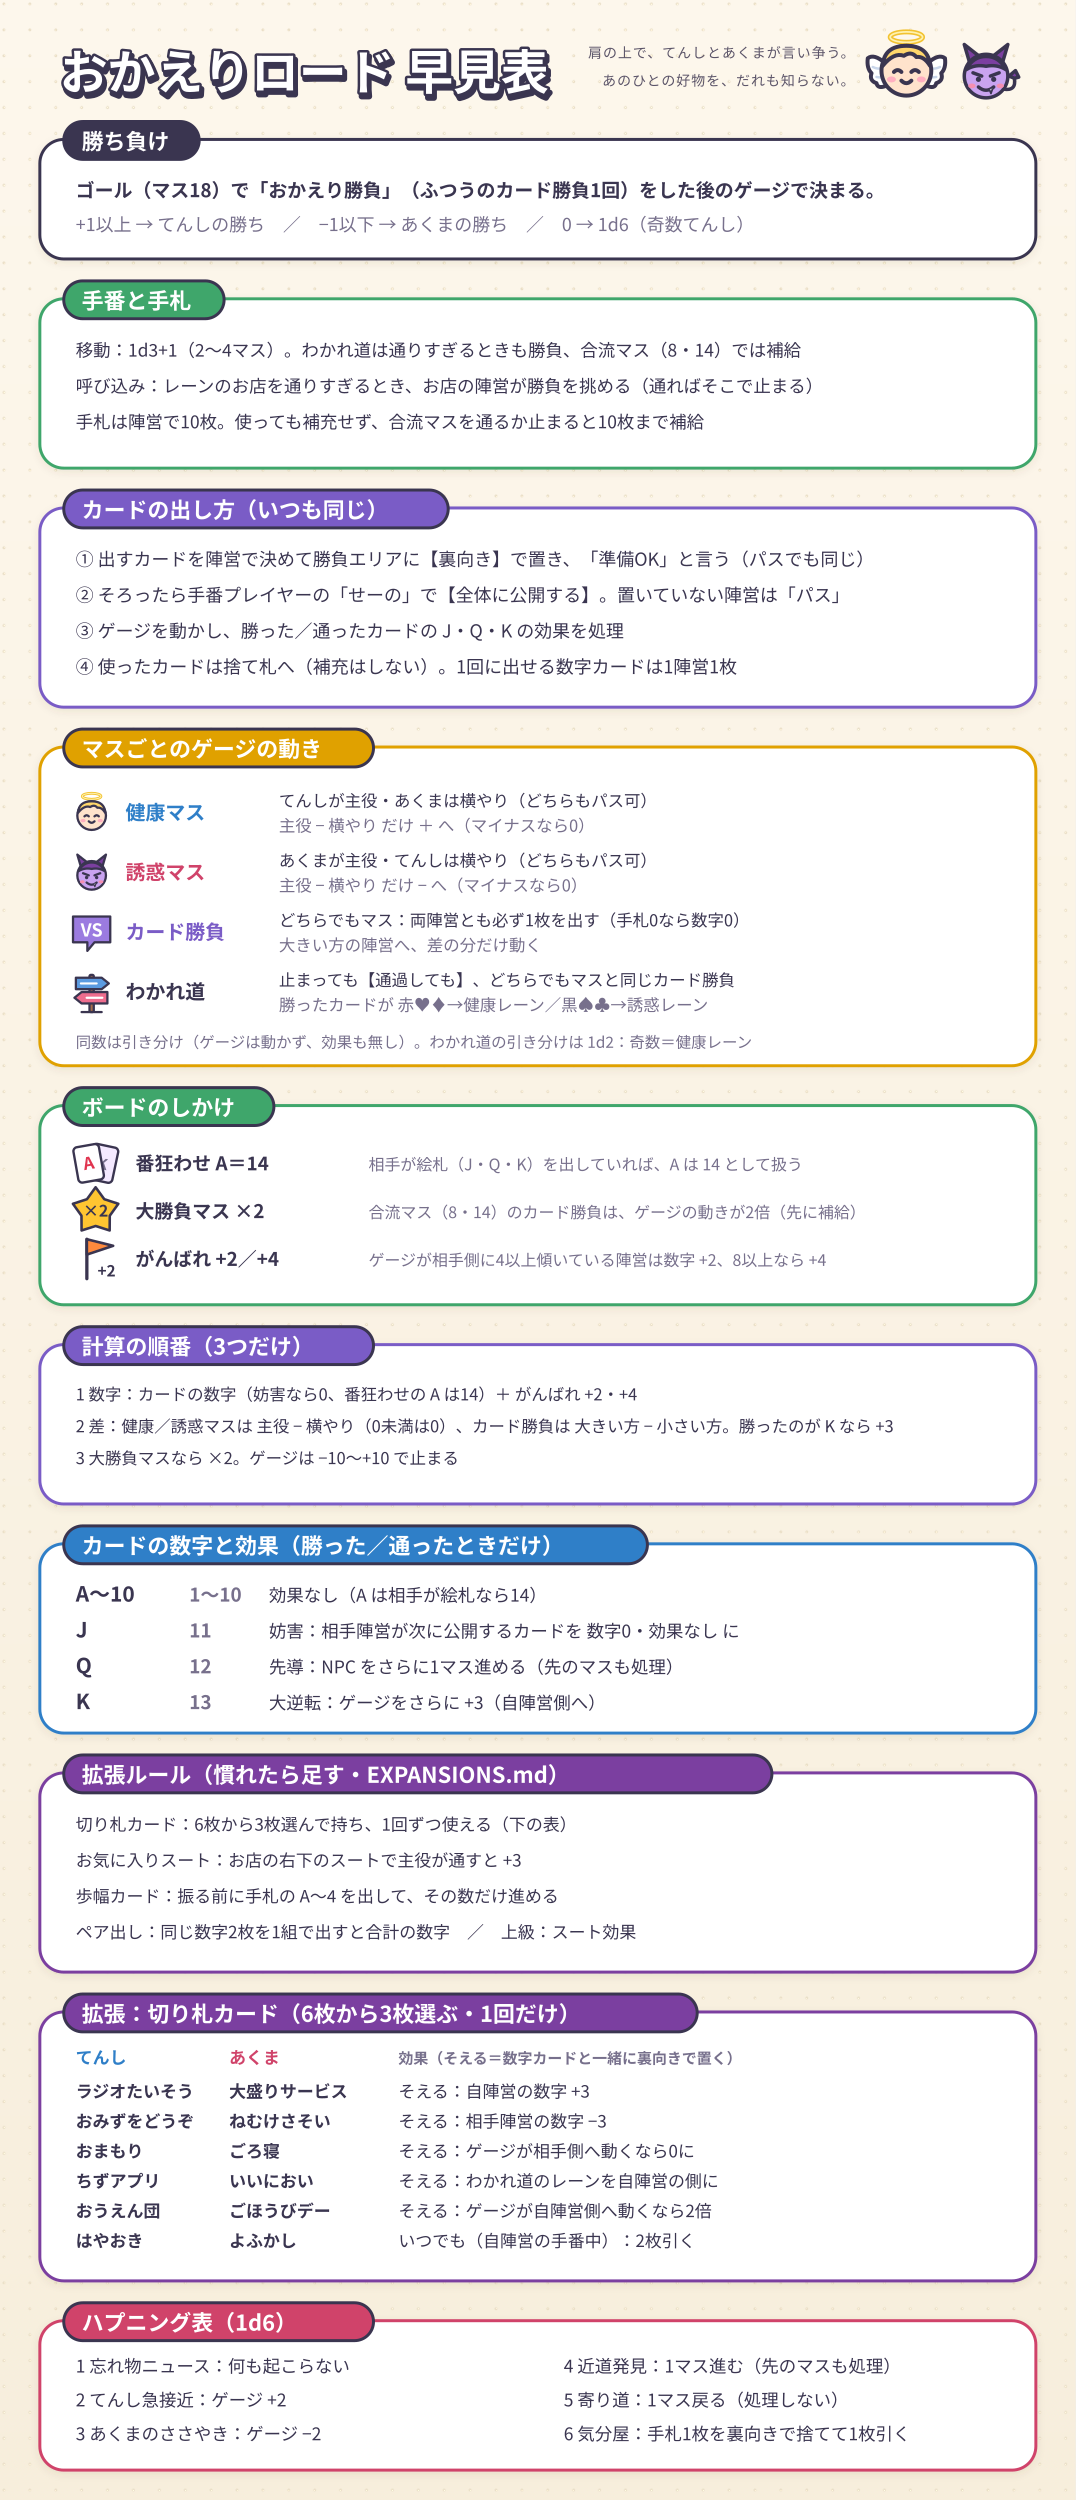
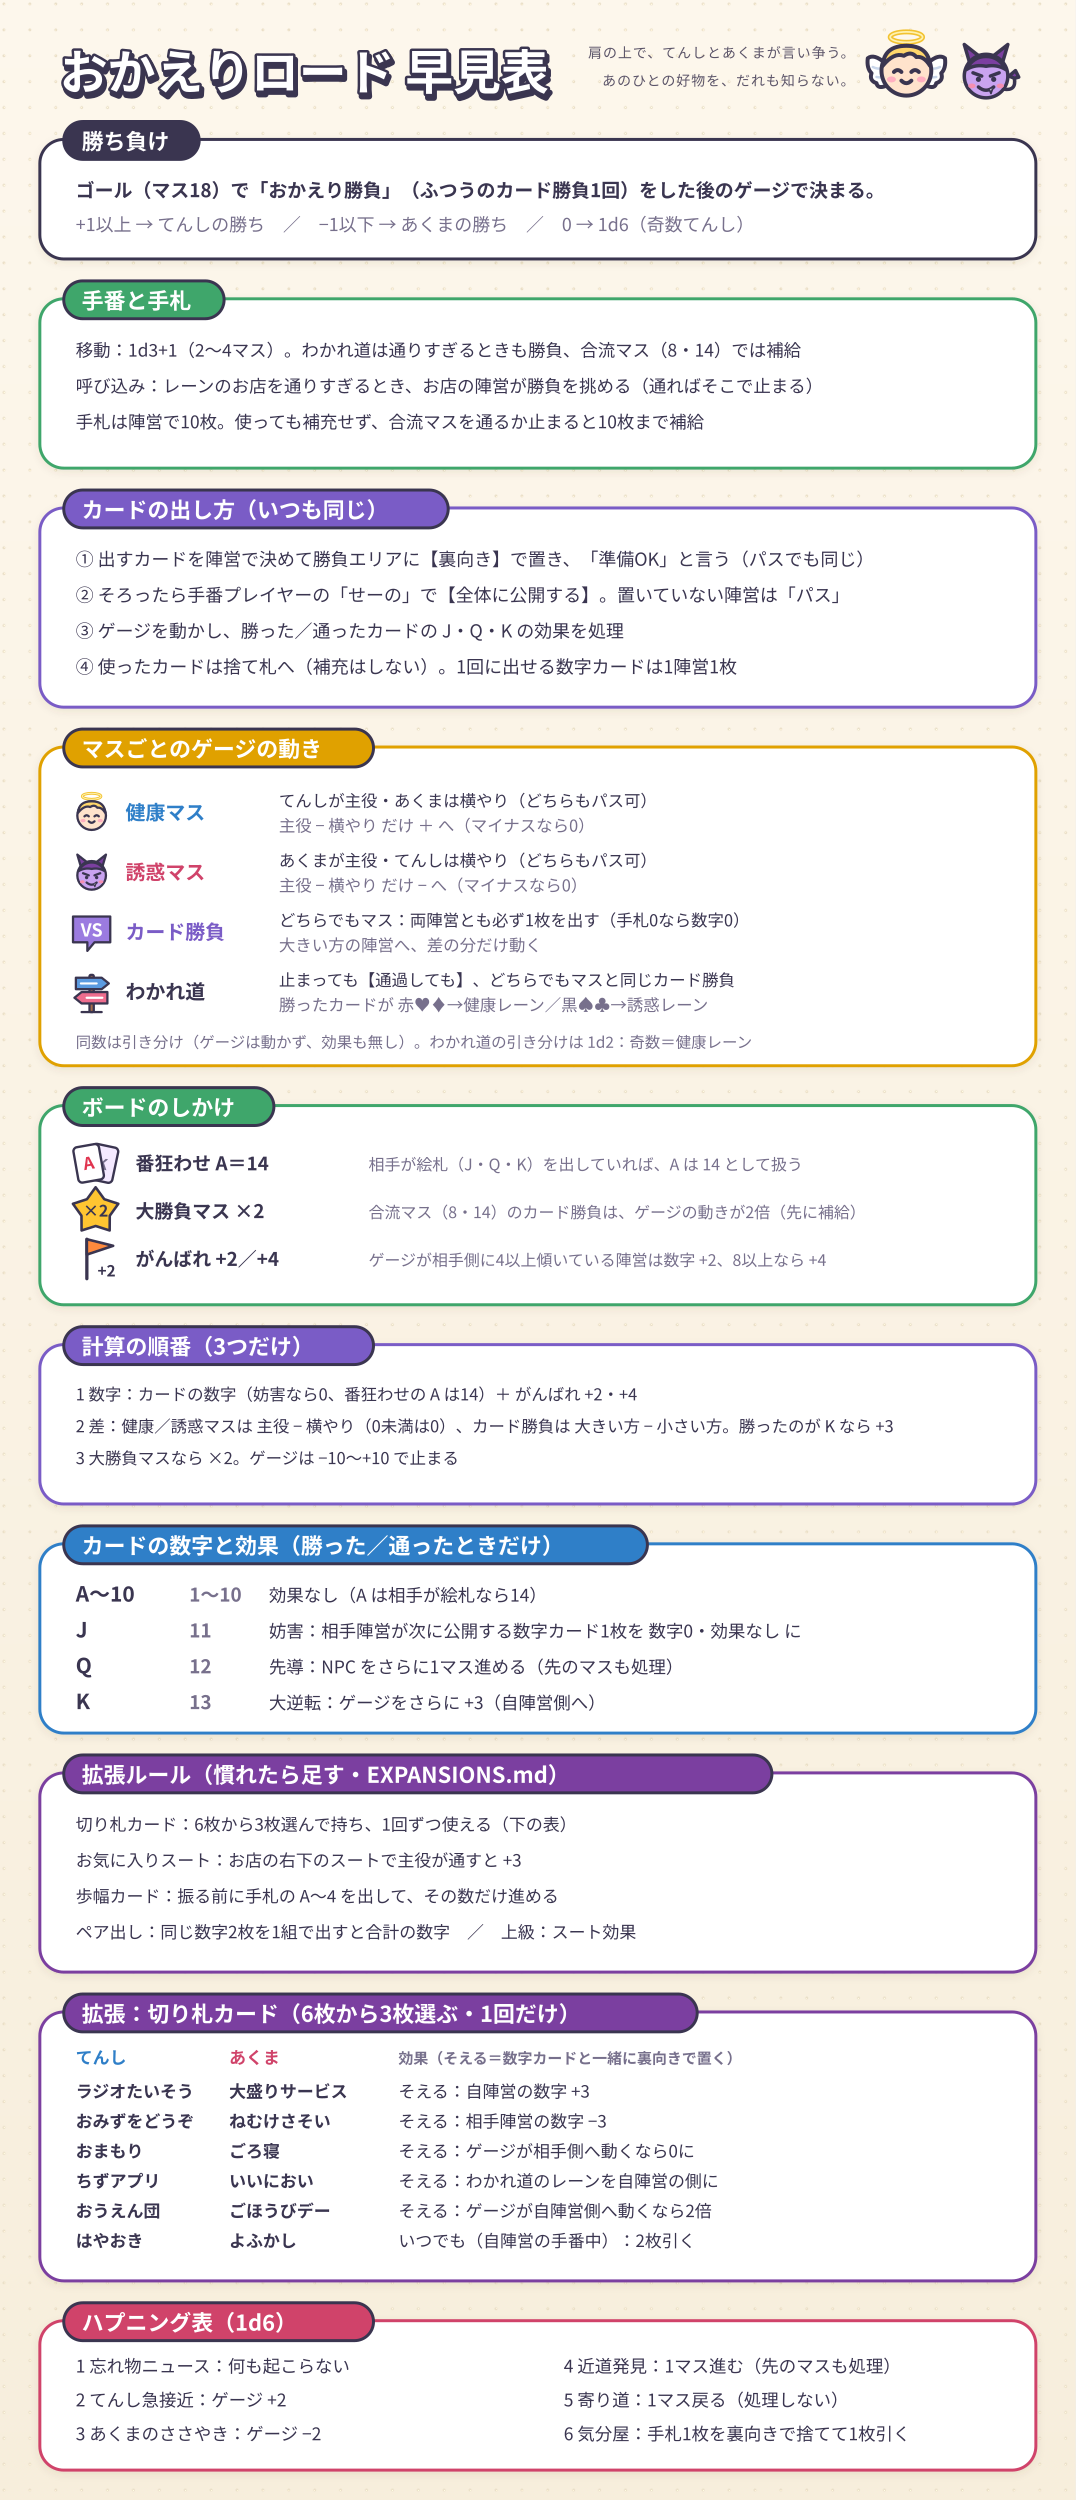
<svg xmlns="http://www.w3.org/2000/svg" width="1080" height="2510" viewBox="0 0 1080 2510" font-family="'Noto Sans CJK JP','Hiragino Sans','Yu Gothic','Meiryo',sans-serif">
  <defs>
    <filter id="shadow" x="-20%" y="-20%" width="140%" height="150%">
      <feDropShadow dx="0" dy="5" stdDeviation="3" flood-color="#5A4A2A" flood-opacity="0.22" />
    </filter>
    <filter id="soft" x="-20%" y="-20%" width="140%" height="140%">
      <feDropShadow dx="0" dy="3" stdDeviation="5" flood-color="#5A4A2A" flood-opacity="0.12" />
    </filter>
    <pattern id="dots" width="26" height="26" patternUnits="userSpaceOnUse">
      <circle cx="4" cy="4" r="1.5" fill="#EADFC8" />
    </pattern>
    <pattern id="stripeA" width="12" height="12" patternUnits="userSpaceOnUse" patternTransform="rotate(45)">
      <rect width="6" height="12" fill="#FFFFFF" opacity="0.35" />
    </pattern>
    <pattern id="cardback" width="14" height="14" patternUnits="userSpaceOnUse" patternTransform="rotate(45)">
      <rect width="14" height="14" fill="#EFE7F8" />
      <rect width="7" height="7" fill="#E3D8F2" />
    </pattern>
    <linearGradient id="sky" x1="0" y1="0" x2="0" y2="1">
      <stop offset="0" stop-color="#FDF7EC" />
      <stop offset="1" stop-color="#F7EEDC" />
    </linearGradient>
  </defs>
  <rect width="1080" height="2510" fill="url(#sky)" />
  <rect width="1080" height="2510" fill="url(#dots)" />
  <text x="62" y="94" font-size="48" font-weight="900" text-anchor="start" fill="#3A3550" stroke="#3A3550" stroke-width="6" stroke-linejoin="round" paint-order="stroke">おかえりロード 早見表</text>
  <text x="60" y="90" font-size="48" font-weight="900" text-anchor="start" fill="#FFFFFF" stroke="#3A3550" stroke-width="5" stroke-linejoin="round" paint-order="stroke">おかえりロード 早見表</text>
  <g transform="translate(870.0,26.0) scale(1.25)">
    <path d="M15 30 Q6 22 1 26 Q0 34 4 38 Q2 44 8 46 Q9 51 16 48 Z" fill="#FFFFFF" stroke="#3A3550" stroke-width="3.2" stroke-linejoin="round" stroke-linecap="round" />
    <path d="M5 33 Q9 35 13 34 M8 41 Q12 42 15 40" fill="none" stroke="#C9D6EA" stroke-width="2" stroke-linecap="round" />
    <path d="M49 30 Q58 22 63 26 Q64 34 60 38 Q62 44 56 46 Q55 51 48 48 Z" fill="#FFFFFF" stroke="#3A3550" stroke-width="3.2" stroke-linejoin="round" stroke-linecap="round" />
    <path d="M59 33 Q55 35 51 34 M56 41 Q52 42 49 40" fill="none" stroke="#C9D6EA" stroke-width="2" stroke-linecap="round" />
    <ellipse cx="32" cy="9" rx="13" ry="4.2" fill="none" stroke="#F2C230" stroke-width="4" />
    <ellipse cx="32" cy="9" rx="13" ry="4.2" fill="none" stroke="#FFF2B0" stroke-width="1.4" />
    <circle cx="32" cy="36" r="20" fill="#FFE3CC" stroke="#3A3550" stroke-width="3.2" stroke-linejoin="round" stroke-linecap="round" />
    <path d="M13 32 Q14 16 32 16 Q50 16 51 32 Q46 24 40 25 Q36 20 30 24 Q22 21 13 32 Z" fill="#FFD66B" stroke="#3A3550" stroke-width="3.2" stroke-linejoin="round" stroke-linecap="round" />
    <path d="M22 37 Q25 34 28 37 M36 37 Q39 34 42 37" fill="none" stroke="#3A3550" stroke-width="3.2" stroke-linejoin="round" stroke-linecap="round" />
    <ellipse cx="20" cy="43" rx="3.6" ry="2.4" fill="#FFAFC0" />
    <ellipse cx="44" cy="43" rx="3.6" ry="2.4" fill="#FFAFC0" />
    <path d="M28 44 Q32 48 36 44" fill="none" stroke="#3A3550" stroke-width="3.2" stroke-linejoin="round" stroke-linecap="round" />
  </g>
  <g transform="translate(955.0,37.0) scale(1.0938)">
    <path d="M48 48 Q60 50 58 38" fill="none" stroke="#3A3550" stroke-width="3.2" stroke-linejoin="round" stroke-linecap="round" />
    <path d="M58 38 L53 36 L59 31 L62 37 Z" fill="#7B3FA0" stroke="#3A3550" stroke-width="3.2" stroke-linejoin="round" stroke-linecap="round" />
    <path d="M17 24 L12 7 L26 18 Z" fill="#7B3FA0" stroke="#3A3550" stroke-width="3.2" stroke-linejoin="round" stroke-linecap="round" />
    <path d="M47 24 L52 7 L38 18 Z" fill="#7B3FA0" stroke="#3A3550" stroke-width="3.2" stroke-linejoin="round" stroke-linecap="round" />
    <circle cx="32" cy="36" r="20" fill="#C9A3F0" stroke="#3A3550" stroke-width="3.2" stroke-linejoin="round" stroke-linecap="round" />
    <path d="M14 30 Q20 18 32 18 Q44 18 50 30 Q42 25 32 27 Q22 25 14 30 Z" fill="#7B3FA0" stroke="#3A3550" stroke-width="3.2" stroke-linejoin="round" stroke-linecap="round" />
    <path d="M20 33 L28 36 M44 33 L36 36" stroke="#3A3550" stroke-width="3.2" stroke-linejoin="round" stroke-linecap="round" fill="none" />
    <circle cx="25" cy="39" r="2.4" fill="#3A3550" />
    <circle cx="39" cy="39" r="2.4" fill="#3A3550" />
    <ellipse cx="19" cy="45" rx="3.4" ry="2.2" fill="#F48FB1" />
    <ellipse cx="45" cy="45" rx="3.4" ry="2.2" fill="#F48FB1" />
    <path d="M25 46 Q32 52 39 46" fill="none" stroke="#3A3550" stroke-width="3.2" stroke-linejoin="round" stroke-linecap="round" />
    <path d="M35 48 L36.5 52 L38 47.5" fill="#FFFFFF" stroke="#3A3550" stroke-width="1.6" stroke-linejoin="round" />
  </g>
  <text x="858.0" y="58.0" font-size="14" font-weight="500" fill="#5B5468" text-anchor="end" letter-spacing="1">肩の上で、てんしとあくまが言い争う。</text>
  <text x="858.0" y="86.0" font-size="14" font-weight="500" fill="#5B5468" text-anchor="end" letter-spacing="1">あのひとの好物を、だれも知らない。</text>
  <g filter="url(#soft)">
    <rect x="40" y="140" width="1000" height="120" rx="24" fill="#FFFFFF" />
  </g>
  <rect x="40" y="140" width="1000" height="120" rx="24" fill="none" stroke="#3A3550" stroke-width="3" />
  <rect x="64" y="122" width="136" height="38" rx="19" fill="#3A3550" stroke="#3A3550" stroke-width="3" />
  <text x="82.0" y="150.0" font-size="22" font-weight="900" fill="#FFFFFF" text-anchor="start">勝ち負け</text>
  <text x="76.0" y="198.0" font-size="19" font-weight="bold" fill="#3A3550" text-anchor="start">ゴール（マス18）で「おかえり勝負」（ふつうのカード勝負1回）をした後のゲージで決まる。</text>
  <text x="76.0" y="232.0" font-size="18" font-weight="normal" fill="#77708C" text-anchor="start">+1以上 → てんしの勝ち　／　−1以下 → あくまの勝ち　／　0 → 1d6（奇数てんし）</text>
  <g filter="url(#soft)">
    <rect x="40" y="300" width="1000" height="170" rx="24" fill="#FFFFFF" />
  </g>
  <rect x="40" y="300" width="1000" height="170" rx="24" fill="none" stroke="#3FA66B" stroke-width="3" />
  <rect x="64" y="282" width="161" height="38" rx="19" fill="#3FA66B" stroke="#3A3550" stroke-width="3" />
  <text x="82.0" y="310.0" font-size="22" font-weight="900" fill="#FFFFFF" text-anchor="start">手番と手札</text>
  <text x="76.0" y="358.0" font-size="17.5" font-weight="normal" fill="#3A3550" text-anchor="start">移動：1d3+1（2〜4マス）。わかれ道は通りすぎるときも勝負、合流マス（8・14）では補給</text>
  <text x="76.0" y="394.0" font-size="17.5" font-weight="normal" fill="#3A3550" text-anchor="start">呼び込み：レーンのお店を通りすぎるとき、お店の陣営が勝負を挑める（通ればそこで止まる）</text>
  <text x="76.0" y="430.0" font-size="17.5" font-weight="normal" fill="#3A3550" text-anchor="start">手札は陣営で10枚。使っても補充せず、合流マスを通るか止まると10枚まで補給</text>
  <g filter="url(#soft)">
    <rect x="40" y="510" width="1000" height="200" rx="24" fill="#FFFFFF" />
  </g>
  <rect x="40" y="510" width="1000" height="200" rx="24" fill="none" stroke="#7A5CC6" stroke-width="3" />
  <rect x="64" y="492" width="386" height="38" rx="19" fill="#7A5CC6" stroke="#3A3550" stroke-width="3" />
  <text x="82.0" y="520.0" font-size="22" font-weight="900" fill="#FFFFFF" text-anchor="start">カードの出し方（いつも同じ）</text>
  <text x="76.0" y="568.0" font-size="18" font-weight="normal" fill="#3A3550" text-anchor="start">① 出すカードを陣営で決めて勝負エリアに【裏向き】で置き、「準備OK」と言う（パスでも同じ）</text>
  <text x="76.0" y="604.0" font-size="18" font-weight="normal" fill="#3A3550" text-anchor="start">② そろったら手番プレイヤーの「せーの」で【全体に公開する】。置いていない陣営は「パス」</text>
  <text x="76.0" y="640.0" font-size="18" font-weight="normal" fill="#3A3550" text-anchor="start">③ ゲージを動かし、勝った／通ったカードの J・Q・K の効果を処理</text>
  <text x="76.0" y="676.0" font-size="18" font-weight="normal" fill="#3A3550" text-anchor="start">④ 使ったカードは捨て札へ（補充はしない）。1回に出せる数字カードは1陣営1枚</text>
  <g filter="url(#soft)">
    <rect x="40" y="750" width="1000" height="320" rx="24" fill="#FFFFFF" />
  </g>
  <rect x="40" y="750" width="1000" height="320" rx="24" fill="none" stroke="#E0A100" stroke-width="3" />
  <rect x="64" y="732" width="311" height="38" rx="19" fill="#E0A100" stroke="#3A3550" stroke-width="3" />
  <text x="82.0" y="760.0" font-size="22" font-weight="900" fill="#FFFFFF" text-anchor="start">マスごとのゲージの動き</text>
  <g transform="translate(69.0,793.0) scale(0.7188)">
    <ellipse cx="32" cy="9" rx="13" ry="4.2" fill="none" stroke="#F2C230" stroke-width="4" />
    <ellipse cx="32" cy="9" rx="13" ry="4.2" fill="none" stroke="#FFF2B0" stroke-width="1.4" />
    <circle cx="32" cy="36" r="20" fill="#FFE3CC" stroke="#3A3550" stroke-width="3.2" stroke-linejoin="round" stroke-linecap="round" />
    <path d="M13 32 Q14 16 32 16 Q50 16 51 32 Q46 24 40 25 Q36 20 30 24 Q22 21 13 32 Z" fill="#FFD66B" stroke="#3A3550" stroke-width="3.2" stroke-linejoin="round" stroke-linecap="round" />
    <path d="M22 37 Q25 34 28 37 M36 37 Q39 34 42 37" fill="none" stroke="#3A3550" stroke-width="3.2" stroke-linejoin="round" stroke-linecap="round" />
    <ellipse cx="20" cy="43" rx="3.6" ry="2.4" fill="#FFAFC0" />
    <ellipse cx="44" cy="43" rx="3.6" ry="2.4" fill="#FFAFC0" />
    <path d="M28 44 Q32 48 36 44" fill="none" stroke="#3A3550" stroke-width="3.2" stroke-linejoin="round" stroke-linecap="round" />
  </g>
  <text x="126.0" y="823.0" font-size="20" font-weight="900" fill="#2F7FC8" text-anchor="start">健康マス</text>
  <text x="280.0" y="810.0" font-size="16.5" font-weight="normal" fill="#3A3550" text-anchor="start">てんしが主役・あくまは横やり（どちらもパス可）</text>
  <text x="280.0" y="835.0" font-size="16.5" font-weight="normal" fill="#77708C" text-anchor="start">主役 − 横やり だけ ＋ へ（マイナスなら0）</text>
  <g transform="translate(69.0,853.0) scale(0.7188)">
    <path d="M17 24 L12 7 L26 18 Z" fill="#7B3FA0" stroke="#3A3550" stroke-width="3.2" stroke-linejoin="round" stroke-linecap="round" />
    <path d="M47 24 L52 7 L38 18 Z" fill="#7B3FA0" stroke="#3A3550" stroke-width="3.2" stroke-linejoin="round" stroke-linecap="round" />
    <circle cx="32" cy="36" r="20" fill="#C9A3F0" stroke="#3A3550" stroke-width="3.2" stroke-linejoin="round" stroke-linecap="round" />
    <path d="M14 30 Q20 18 32 18 Q44 18 50 30 Q42 25 32 27 Q22 25 14 30 Z" fill="#7B3FA0" stroke="#3A3550" stroke-width="3.2" stroke-linejoin="round" stroke-linecap="round" />
    <path d="M20 33 L28 36 M44 33 L36 36" stroke="#3A3550" stroke-width="3.2" stroke-linejoin="round" stroke-linecap="round" fill="none" />
    <circle cx="25" cy="39" r="2.4" fill="#3A3550" />
    <circle cx="39" cy="39" r="2.4" fill="#3A3550" />
    <ellipse cx="19" cy="45" rx="3.4" ry="2.2" fill="#F48FB1" />
    <ellipse cx="45" cy="45" rx="3.4" ry="2.2" fill="#F48FB1" />
    <path d="M25 46 Q32 52 39 46" fill="none" stroke="#3A3550" stroke-width="3.2" stroke-linejoin="round" stroke-linecap="round" />
    <path d="M35 48 L36.5 52 L38 47.5" fill="#FFFFFF" stroke="#3A3550" stroke-width="1.6" stroke-linejoin="round" />
  </g>
  <text x="126.0" y="883.0" font-size="20" font-weight="900" fill="#D0436A" text-anchor="start">誘惑マス</text>
  <text x="280.0" y="870.0" font-size="16.5" font-weight="normal" fill="#3A3550" text-anchor="start">あくまが主役・てんしは横やり（どちらもパス可）</text>
  <text x="280.0" y="895.0" font-size="16.5" font-weight="normal" fill="#77708C" text-anchor="start">主役 − 横やり だけ − へ（マイナスなら0）</text>
  <g transform="translate(69.0,913.0) scale(0.7188)">
    <path d="M6 10 L58 10 L58 46 L36 46 L26 58 L26 46 L6 46 Z" fill="#9B7BE0" stroke="#3A3550" stroke-width="3.2" stroke-linejoin="round" stroke-linecap="round" />
    <text x="32" y="38" text-anchor="middle" font-size="25" font-weight="900" fill="#FFFFFF" font-family="'Noto Sans CJK JP',sans-serif">VS</text>
  </g>
  <text x="126.0" y="943.0" font-size="20" font-weight="900" fill="#7A5CC6" text-anchor="start">カード勝負</text>
  <text x="280.0" y="930.0" font-size="16.5" font-weight="normal" fill="#3A3550" text-anchor="start">どちらでもマス：両陣営とも必ず1枚を出す（手札0なら数字0）</text>
  <text x="280.0" y="955.0" font-size="16.5" font-weight="normal" fill="#77708C" text-anchor="start">大きい方の陣営へ、差の分だけ動く</text>
  <g transform="translate(69.0,973.0) scale(0.7188)">
    <rect x="29" y="8" width="6" height="52" rx="2" fill="#A86E4A" stroke="#3A3550" stroke-width="3.2" stroke-linejoin="round" stroke-linecap="round" />
    <path d="M10 12 L46 12 L56 20 L46 28 L10 28 Z" fill="#5B9BE0" stroke="#3A3550" stroke-width="3.2" stroke-linejoin="round" stroke-linecap="round" />
    <path d="M54 32 L18 32 L8 40 L18 48 L54 48 Z" fill="#EE6D8E" stroke="#3A3550" stroke-width="3.2" stroke-linejoin="round" stroke-linecap="round" />
    <path d="M17 20 L39 20" stroke="#FFFFFF" stroke-width="3" stroke-linecap="round" />
    <path d="M25 40 L47 40" stroke="#FFFFFF" stroke-width="3" stroke-linecap="round" />
    <path d="M18 60 L46 60" stroke="#3A3550" stroke-width="3.2" stroke-linejoin="round" stroke-linecap="round" />
  </g>
  <text x="126.0" y="1003.0" font-size="20" font-weight="900" fill="#3A3550" text-anchor="start">わかれ道</text>
  <text x="280.0" y="990.0" font-size="16.5" font-weight="normal" fill="#3A3550" text-anchor="start">止まっても【通過しても】、どちらでもマスと同じカード勝負</text>
  <text x="280.0" y="1015.0" font-size="16.5" font-weight="normal" fill="#77708C" text-anchor="start">勝ったカードが 赤♥♦→健康レーン／黒♠♣→誘惑レーン</text>
  <text x="76.0" y="1052.0" font-size="15.5" font-weight="normal" fill="#77708C" text-anchor="start">同数は引き分け（ゲージは動かず、効果も無し）。わかれ道の引き分けは 1d2：奇数＝健康レーン</text>
  <g filter="url(#soft)">
    <rect x="40" y="1110" width="1000" height="200" rx="24" fill="#FFFFFF" />
  </g>
  <rect x="40" y="1110" width="1000" height="200" rx="24" fill="none" stroke="#3FA66B" stroke-width="3" />
  <rect x="64" y="1092" width="211" height="38" rx="19" fill="#3FA66B" stroke="#3A3550" stroke-width="3" />
  <text x="82.0" y="1120.0" font-size="22" font-weight="900" fill="#FFFFFF" text-anchor="start">ボードのしかけ</text>
  <g transform="translate(96.0,1168.0) scale(1.0)">
    <g transform="translate(7,0) rotate(12)">
      <rect x="-13" y="-18" width="26" height="36" rx="4" fill="#F4E9FF" stroke="#3A3550" stroke-width="2.4" />
      <text x="0" y="6" text-anchor="middle" font-size="15" font-weight="900" fill="#77708C">K</text>
    </g>
    <g transform="translate(-7,0) rotate(-10)">
      <rect x="-13" y="-18" width="26" height="36" rx="4" fill="#FFFFFF" stroke="#3A3550" stroke-width="2.4" />
      <text x="0" y="6" text-anchor="middle" font-size="17" font-weight="900" fill="#E0344F">A</text>
    </g>
  </g>
  <text x="136.0" y="1175.0" font-size="19" font-weight="900" fill="#3A3550" text-anchor="start">番狂わせ A＝14</text>
  <text x="370.0" y="1175.0" font-size="16" font-weight="normal" fill="#77708C" text-anchor="start">相手が絵札（J・Q・K）を出していれば、A は 14 として扱う</text>
  <polygon points="96.0,1192.0 104.7,1204.0 118.8,1208.6 110.2,1220.6 110.1,1235.4 96.0,1230.9 81.9,1235.4 81.8,1220.6 73.2,1208.6 87.3,1204.0" fill="#FFC531" stroke="#3A3550" stroke-width="2.6" stroke-linejoin="round" />
  <text x="96" y="1221.5" text-anchor="middle" font-size="16" font-weight="900" fill="#3A3550">×2</text>
  <text x="136.0" y="1223.0" font-size="19" font-weight="900" fill="#3A3550" text-anchor="start">大勝負マス ×2</text>
  <text x="370.0" y="1223.0" font-size="16" font-weight="normal" fill="#77708C" text-anchor="start">合流マス（8・14）のカード勝負は、ゲージの動きが2倍（先に補給）</text>
  <g transform="translate(96,1264) scale(1.1)">
    <path d="M-8,18 L-8,-18" stroke="#3A3550" stroke-width="3" stroke-linecap="round" />
    <path d="M-8,-18 L16,-12 L-8,-4 Z" fill="#FF8A3D" stroke="#3A3550" stroke-width="2.4" stroke-linejoin="round" />
    <text x="10" y="16" text-anchor="middle" font-size="14" font-weight="900" fill="#3A3550">+2</text>
  </g>
  <text x="136.0" y="1271.0" font-size="19" font-weight="900" fill="#3A3550" text-anchor="start">がんばれ +2／+4</text>
  <text x="370.0" y="1271.0" font-size="16" font-weight="normal" fill="#77708C" text-anchor="start">ゲージが相手側に4以上傾いている陣営は数字 +2、8以上なら +4</text>
  <g filter="url(#soft)">
    <rect x="40" y="1350" width="1000" height="160" rx="24" fill="#FFFFFF" />
  </g>
  <rect x="40" y="1350" width="1000" height="160" rx="24" fill="none" stroke="#7A5CC6" stroke-width="3" />
  <rect x="64" y="1332" width="311" height="38" rx="19" fill="#7A5CC6" stroke="#3A3550" stroke-width="3" />
  <text x="82.0" y="1360.0" font-size="22" font-weight="900" fill="#FFFFFF" text-anchor="start">計算の順番（3つだけ）</text>
  <text x="76.0" y="1406.0" font-size="16.5" font-weight="normal" fill="#3A3550" text-anchor="start">1 数字：カードの数字（妨害なら0、番狂わせの A は14）＋ がんばれ +2・+4</text>
  <text x="76.0" y="1438.0" font-size="16.5" font-weight="normal" fill="#3A3550" text-anchor="start">2 差：健康／誘惑マスは 主役 − 横やり（0未満は0）、カード勝負は 大きい方 − 小さい方。勝ったのが K なら +3</text>
  <text x="76.0" y="1470.0" font-size="16.5" font-weight="normal" fill="#3A3550" text-anchor="start">3 大勝負マスなら ×2。ゲージは −10〜+10 で止まる</text>
  <g filter="url(#soft)">
    <rect x="40" y="1550" width="1000" height="190" rx="24" fill="#FFFFFF" />
  </g>
  <rect x="40" y="1550" width="1000" height="190" rx="24" fill="none" stroke="#2F7FC8" stroke-width="3" />
  <rect x="64" y="1532" width="586" height="38" rx="19" fill="#2F7FC8" stroke="#3A3550" stroke-width="3" />
  <text x="82.0" y="1560.0" font-size="22" font-weight="900" fill="#FFFFFF" text-anchor="start">カードの数字と効果（勝った／通ったときだけ）</text>
  <text x="76.0" y="1608.0" font-size="21" font-weight="900" fill="#3A3550" text-anchor="start">A〜10</text>
  <text x="190.0" y="1608.0" font-size="19" font-weight="bold" fill="#77708C" text-anchor="start">1〜10</text>
  <text x="270.0" y="1608.0" font-size="17.5" font-weight="normal" fill="#3A3550" text-anchor="start">効果なし（A は相手が絵札なら14）</text>
  <text x="76.0" y="1644.0" font-size="21" font-weight="900" fill="#3A3550" text-anchor="start">J</text>
  <text x="190.0" y="1644.0" font-size="19" font-weight="bold" fill="#77708C" text-anchor="start">11</text>
-   <text x="270.0" y="1644.0" font-size="17.5" font-weight="normal" fill="#3A3550" text-anchor="start">妨害：相手陣営が次に公開するカードを 数字0・効果なし に</text>
+   <text x="270.0" y="1644.0" font-size="17.5" font-weight="normal" fill="#3A3550" text-anchor="start">妨害：相手陣営が次に公開する数字カード1枚を 数字0・効果なし に</text>
  <text x="76.0" y="1680.0" font-size="21" font-weight="900" fill="#3A3550" text-anchor="start">Q</text>
  <text x="190.0" y="1680.0" font-size="19" font-weight="bold" fill="#77708C" text-anchor="start">12</text>
  <text x="270.0" y="1680.0" font-size="17.5" font-weight="normal" fill="#3A3550" text-anchor="start">先導：NPC をさらに1マス進める（先のマスも処理）</text>
  <text x="76.0" y="1716.0" font-size="21" font-weight="900" fill="#3A3550" text-anchor="start">K</text>
  <text x="190.0" y="1716.0" font-size="19" font-weight="bold" fill="#77708C" text-anchor="start">13</text>
  <text x="270.0" y="1716.0" font-size="17.5" font-weight="normal" fill="#3A3550" text-anchor="start">大逆転：ゲージをさらに +3（自陣営側へ）</text>
  <g filter="url(#soft)">
    <rect x="40" y="1780" width="1000" height="200" rx="24" fill="#FFFFFF" />
  </g>
  <rect x="40" y="1780" width="1000" height="200" rx="24" fill="none" stroke="#7B3FA0" stroke-width="3" />
  <rect x="64" y="1762" width="711" height="38" rx="19" fill="#7B3FA0" stroke="#3A3550" stroke-width="3" />
  <text x="82.0" y="1790.0" font-size="22" font-weight="900" fill="#FFFFFF" text-anchor="start">拡張ルール（慣れたら足す・EXPANSIONS.md）</text>
  <text x="76.0" y="1838.0" font-size="17" font-weight="normal" fill="#3A3550" text-anchor="start">切り札カード：6枚から3枚選んで持ち、1回ずつ使える（下の表）</text>
  <text x="76.0" y="1874.0" font-size="17" font-weight="normal" fill="#3A3550" text-anchor="start">お気に入りスート：お店の右下のスートで主役が通すと +3</text>
  <text x="76.0" y="1910.0" font-size="17" font-weight="normal" fill="#3A3550" text-anchor="start">歩幅カード：振る前に手札の A〜4 を出して、その数だけ進める</text>
  <text x="76.0" y="1946.0" font-size="17" font-weight="normal" fill="#3A3550" text-anchor="start">ペア出し：同じ数字2枚を1組で出すと合計の数字　／　上級：スート効果</text>
  <g filter="url(#soft)">
    <rect x="40" y="2020" width="1000" height="270" rx="24" fill="#FFFFFF" />
  </g>
  <rect x="40" y="2020" width="1000" height="270" rx="24" fill="none" stroke="#7B3FA0" stroke-width="3" />
  <rect x="64" y="2002" width="636" height="38" rx="19" fill="#7B3FA0" stroke="#3A3550" stroke-width="3" />
  <text x="82.0" y="2030.0" font-size="22" font-weight="900" fill="#FFFFFF" text-anchor="start">拡張：切り札カード（6枚から3枚選ぶ・1回だけ）</text>
  <text x="76.0" y="2072.0" font-size="17" font-weight="900" fill="#2F7FC8" text-anchor="start">てんし</text>
  <text x="230.0" y="2072.0" font-size="17" font-weight="900" fill="#D0436A" text-anchor="start">あくま</text>
  <text x="400.0" y="2072.0" font-size="15" font-weight="bold" fill="#77708C" text-anchor="start">効果（そえる＝数字カードと一緒に裏向きで置く）</text>
  <text x="76.0" y="2106.0" font-size="17" font-weight="bold" fill="#3A3550" text-anchor="start">ラジオたいそう</text>
  <text x="230.0" y="2106.0" font-size="17" font-weight="bold" fill="#3A3550" text-anchor="start">大盛りサービス</text>
  <text x="400.0" y="2106.0" font-size="17" font-weight="normal" fill="#3A3550" text-anchor="start">そえる：自陣営の数字 +3</text>
  <text x="76.0" y="2136.0" font-size="17" font-weight="bold" fill="#3A3550" text-anchor="start">おみずをどうぞ</text>
  <text x="230.0" y="2136.0" font-size="17" font-weight="bold" fill="#3A3550" text-anchor="start">ねむけさそい</text>
  <text x="400.0" y="2136.0" font-size="17" font-weight="normal" fill="#3A3550" text-anchor="start">そえる：相手陣営の数字 −3</text>
  <text x="76.0" y="2166.0" font-size="17" font-weight="bold" fill="#3A3550" text-anchor="start">おまもり</text>
  <text x="230.0" y="2166.0" font-size="17" font-weight="bold" fill="#3A3550" text-anchor="start">ごろ寝</text>
  <text x="400.0" y="2166.0" font-size="17" font-weight="normal" fill="#3A3550" text-anchor="start">そえる：ゲージが相手側へ動くなら0に</text>
  <text x="76.0" y="2196.0" font-size="17" font-weight="bold" fill="#3A3550" text-anchor="start">ちずアプリ</text>
  <text x="230.0" y="2196.0" font-size="17" font-weight="bold" fill="#3A3550" text-anchor="start">いいにおい</text>
  <text x="400.0" y="2196.0" font-size="17" font-weight="normal" fill="#3A3550" text-anchor="start">そえる：わかれ道のレーンを自陣営の側に</text>
  <text x="76.0" y="2226.0" font-size="17" font-weight="bold" fill="#3A3550" text-anchor="start">おうえん団</text>
  <text x="230.0" y="2226.0" font-size="17" font-weight="bold" fill="#3A3550" text-anchor="start">ごほうびデー</text>
  <text x="400.0" y="2226.0" font-size="17" font-weight="normal" fill="#3A3550" text-anchor="start">そえる：ゲージが自陣営側へ動くなら2倍</text>
  <text x="76.0" y="2256.0" font-size="17" font-weight="bold" fill="#3A3550" text-anchor="start">はやおき</text>
  <text x="230.0" y="2256.0" font-size="17" font-weight="bold" fill="#3A3550" text-anchor="start">よふかし</text>
  <text x="400.0" y="2256.0" font-size="17" font-weight="normal" fill="#3A3550" text-anchor="start">いつでも（自陣営の手番中）：2枚引く</text>
  <g filter="url(#soft)">
    <rect x="40" y="2330" width="1000" height="150" rx="24" fill="#FFFFFF" />
  </g>
  <rect x="40" y="2330" width="1000" height="150" rx="24" fill="none" stroke="#D0436A" stroke-width="3" />
  <rect x="64" y="2312" width="311" height="38" rx="19" fill="#D0436A" stroke="#3A3550" stroke-width="3" />
  <text x="82.0" y="2340.0" font-size="22" font-weight="900" fill="#FFFFFF" text-anchor="start">ハプニング表（1d6）</text>
  <text x="76.0" y="2382.0" font-size="17.5" font-weight="normal" fill="#3A3550" text-anchor="start">1 忘れ物ニュース：何も起こらない</text>
  <text x="76.0" y="2416.0" font-size="17.5" font-weight="normal" fill="#3A3550" text-anchor="start">2 てんし急接近：ゲージ +2</text>
  <text x="76.0" y="2450.0" font-size="17.5" font-weight="normal" fill="#3A3550" text-anchor="start">3 あくまのささやき：ゲージ −2</text>
  <text x="566.0" y="2382.0" font-size="17.5" font-weight="normal" fill="#3A3550" text-anchor="start">4 近道発見：1マス進む（先のマスも処理）</text>
  <text x="566.0" y="2416.0" font-size="17.5" font-weight="normal" fill="#3A3550" text-anchor="start">5 寄り道：1マス戻る（処理しない）</text>
  <text x="566.0" y="2450.0" font-size="17.5" font-weight="normal" fill="#3A3550" text-anchor="start">6 気分屋：手札1枚を裏向きで捨てて1枚引く</text>
</svg>
